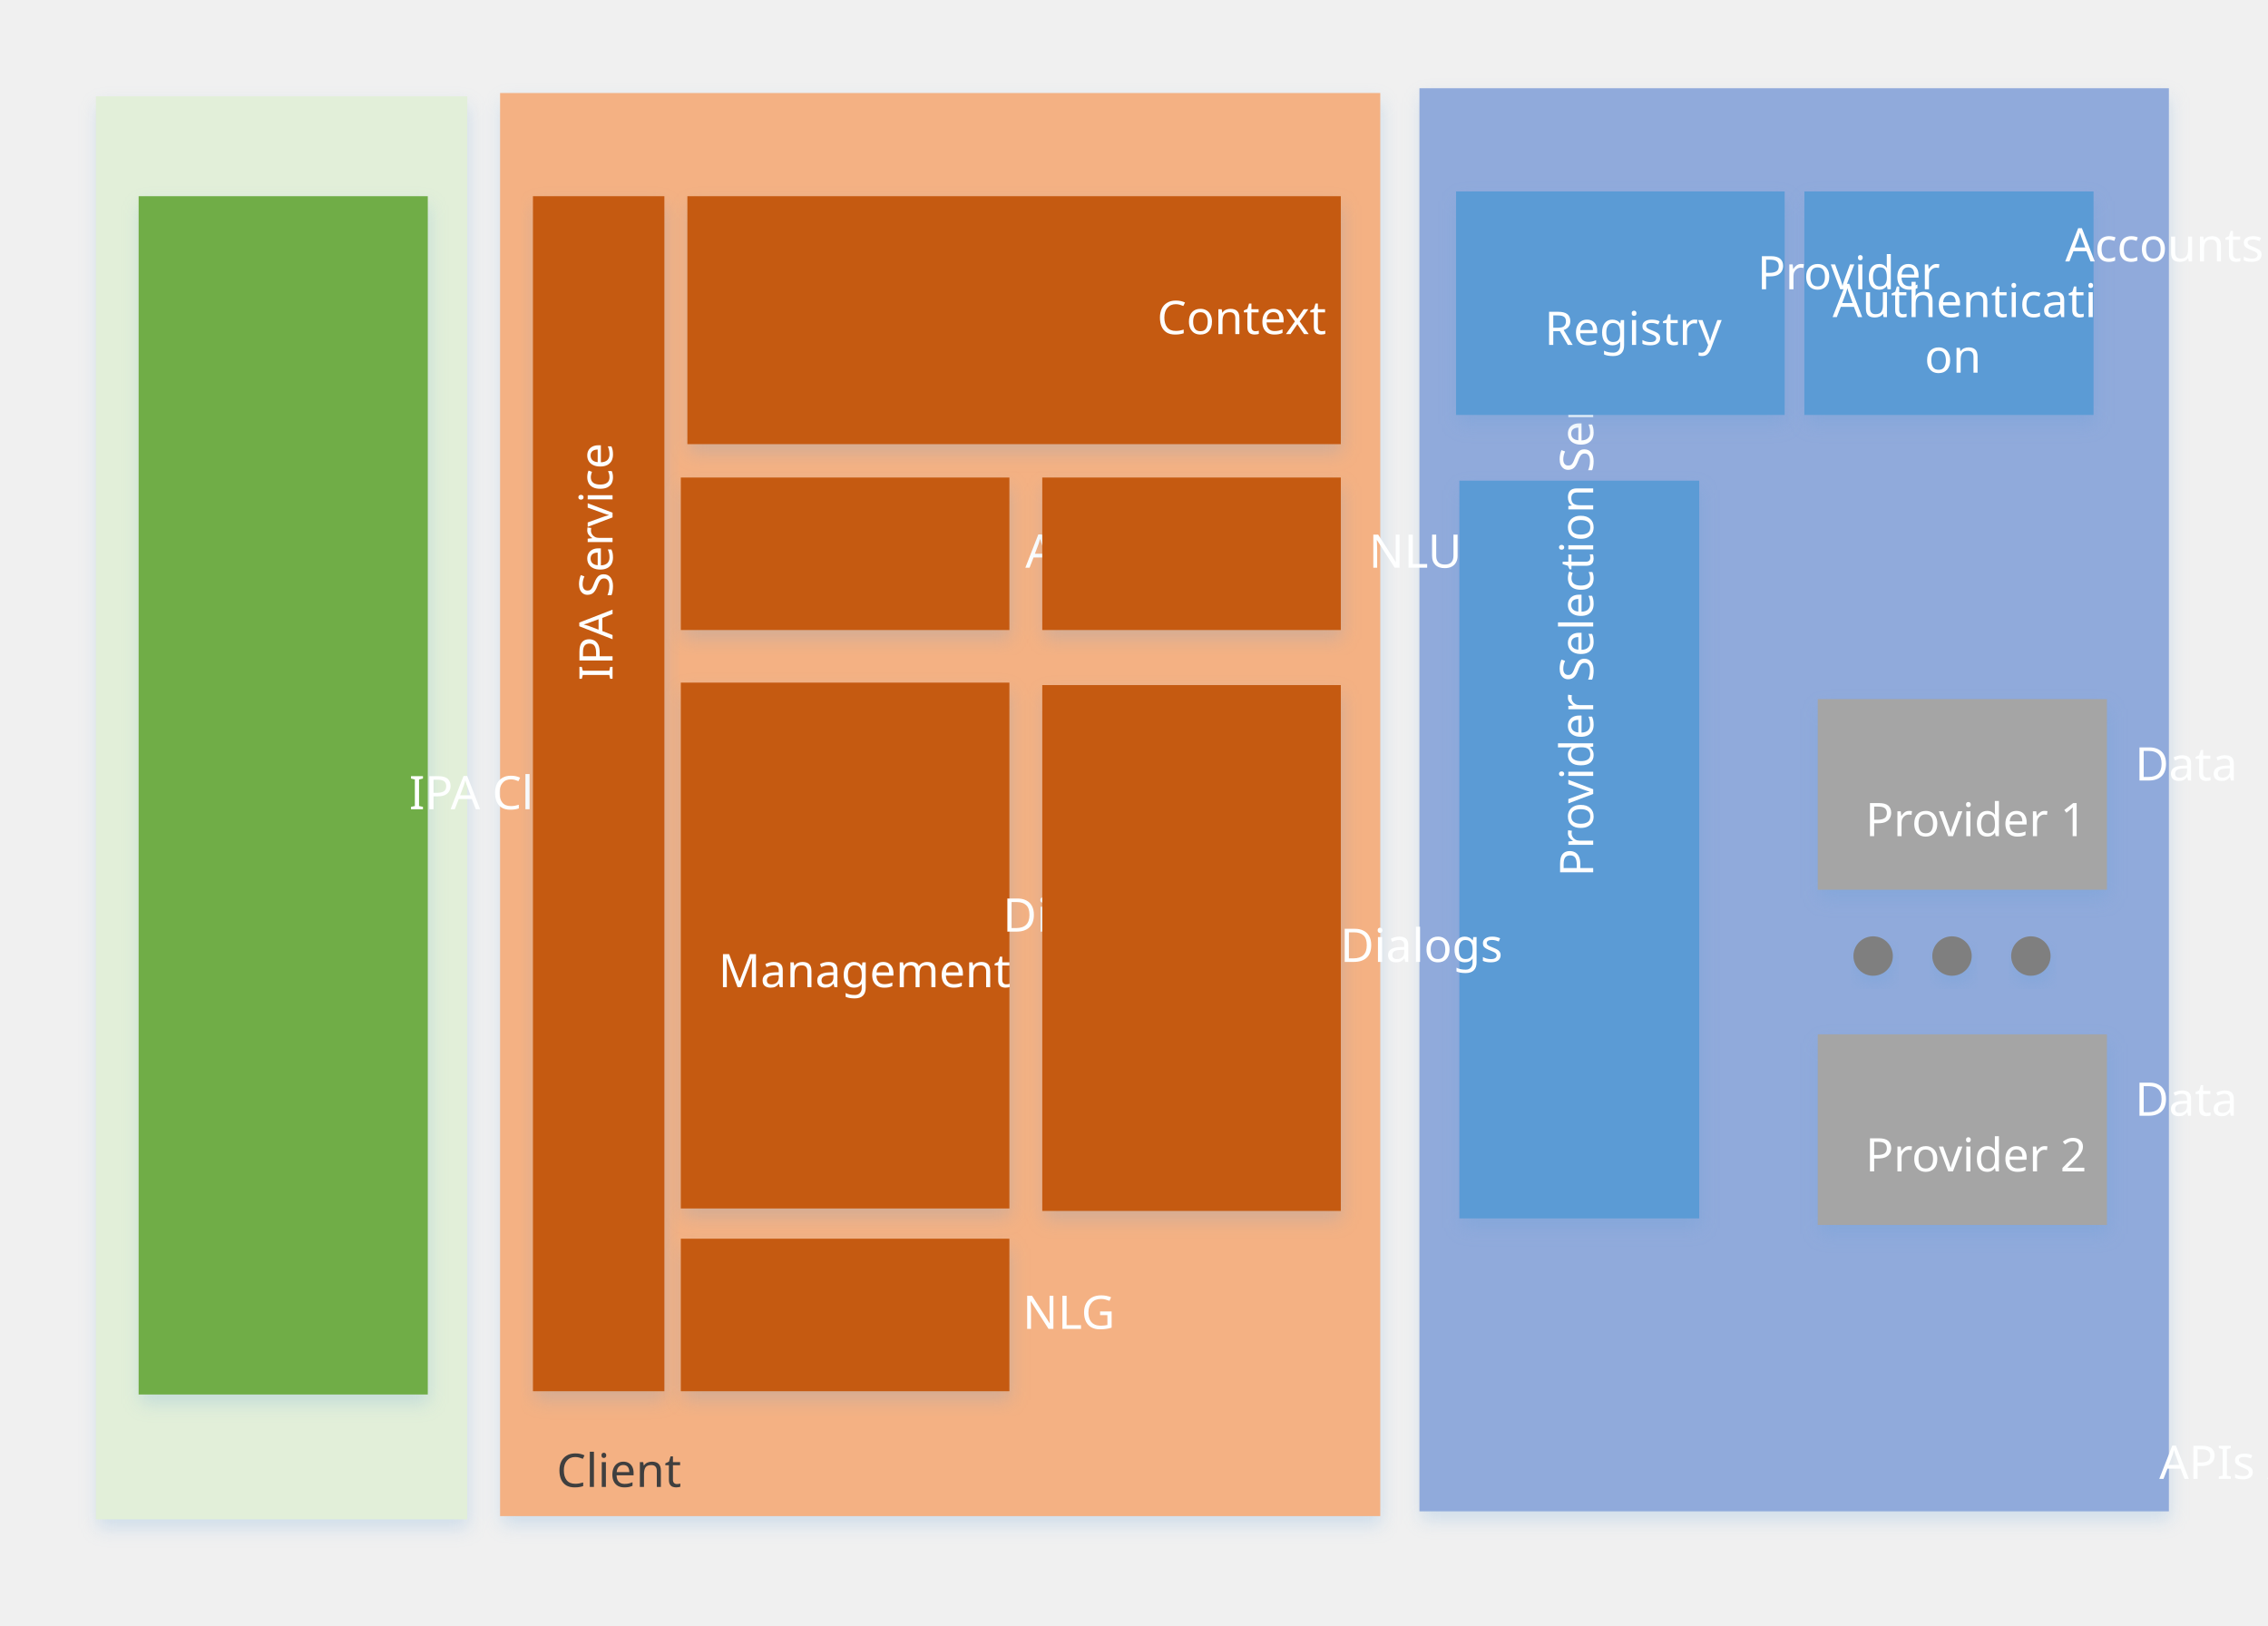
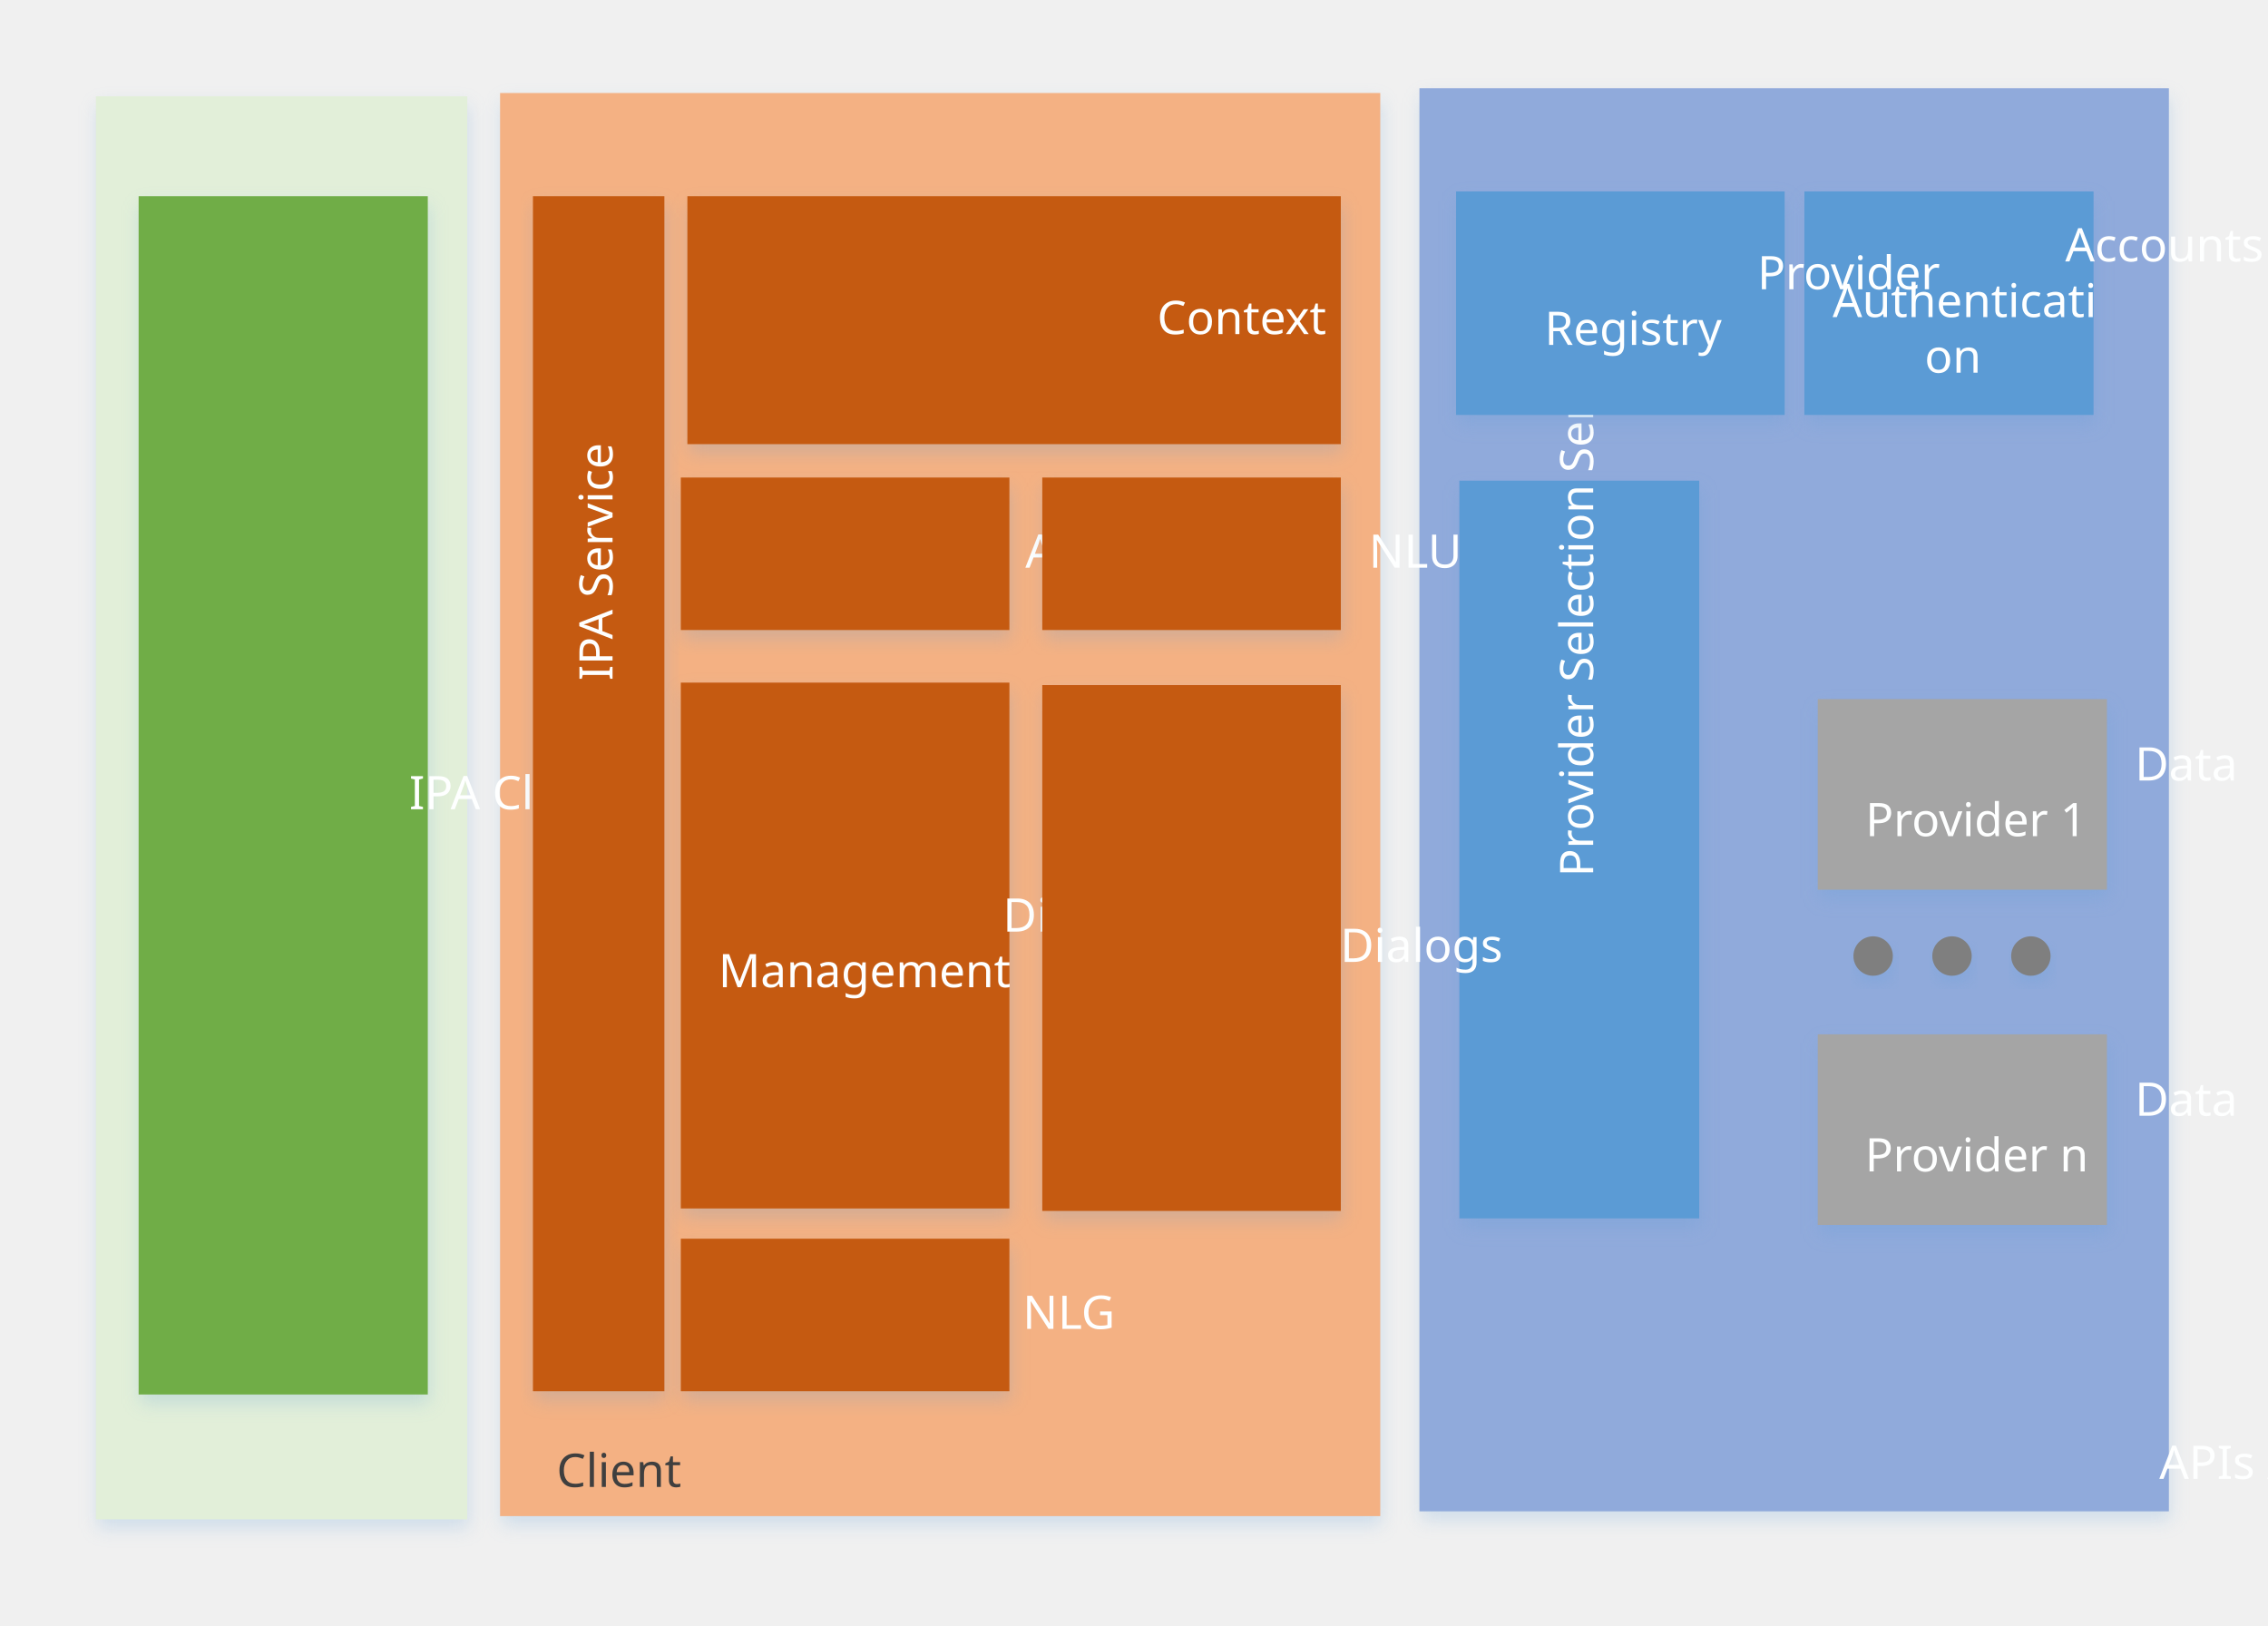
<svg xmlns="http://www.w3.org/2000/svg" xmlns:ns1="http://schemas.microsoft.com/visio/2003/SVGExtensions/" width="6.793in" height="4.869in" viewBox="0 0 489.062 350.586" xml:space="preserve" color-interpolation-filters="sRGB" class="st16">
  <ns1:documentProperties ns1:langID="1033" ns1:metric="true" ns1:viewMarkup="false">
    <ns1:userDefs>
      <ns1:ud ns1:nameU="msvSubprocessMaster" ns1:prompt="" ns1:val="VT4(Rectangle)" />
      <ns1:ud ns1:nameU="msvNoAutoConnect" ns1:val="VT0(1):26" />
    </ns1:userDefs>
  </ns1:documentProperties>
  <style type="text/css">
	
		.st1 {visibility:visible}
		.st2 {fill:#5b9bd5;fill-opacity:0.22;filter:url(#filter_2);stroke:none}
		.st3 {fill:#f4b183;stroke:none;stroke-width:1}
		.st4 {fill:#ffffff;font-family:Calibri;font-size:0.833em}
		.st5 {fill:#90aadb;stroke:none;stroke-width:1}
		.st6 {fill:#feffff;font-family:Calibri;font-size:0.833em}
		.st7 {fill:#e2efd9;stroke:none;stroke-width:1}
		.st8 {fill:#3f3f3f;font-family:Calibri;font-size:0.833em}
		.st9 {fill:#70ad47;stroke:none;stroke-width:0.25}
		.st10 {fill:#c55a11;stroke:none;stroke-width:0.25}
		.st11 {font-size:1em}
		.st12 {fill:#a5a5a5;stroke:none;stroke-width:0.25}
		.st13 {stroke:none;stroke-linecap:round;stroke-linejoin:round;stroke-width:1}
		.st14 {fill:#7f7f7f;stroke:none;stroke-width:0.25}
		.st15 {fill:#5b9bd5;stroke:none;stroke-width:0.25}
		.st16 {fill:none;fill-rule:evenodd;font-size:12px;overflow:visible;stroke-linecap:square;stroke-miterlimit:3}
	
	</style>
  <defs id="Filters">
    <filter id="filter_2">
      <feGaussianBlur stdDeviation="2" />
    </filter>
  </defs>
  <g ns1:mID="0" ns1:index="1" ns1:groupContext="foregroundPage">
    <ns1:userDefs>
      <ns1:ud ns1:nameU="msvThemeOrder" ns1:val="VT0(0):26" />
    </ns1:userDefs>
    <ns1:pageProperties ns1:drawingScale="0.0393701" ns1:pageScale="0.0393701" ns1:drawingUnits="24" ns1:shadowOffsetX="8.50394" ns1:shadowOffsetY="-8.50394" />
    <ns1:layer ns1:name="Annotations" ns1:index="0" />
    <ns1:layer ns1:name="Connector" ns1:index="1" />
    <g id="shape47-1" ns1:mID="47" ns1:groupContext="shape" transform="translate(107.82,-23.6815)">
      <ns1:userDefs>
        <ns1:ud ns1:nameU="visVersion" ns1:val="VT0(15):26" />
      </ns1:userDefs>
      <ns1:textBlock ns1:margins="rect(4,4,4,4)" ns1:tabSpace="42.5197" ns1:verticalAlign="2" />
      <ns1:textRect cx="94.909" cy="197.161" width="189.82" height="306.85" />
      <g id="shadow47-2" ns1:groupContext="shadow" ns1:shadowOffsetX="0.345598" ns1:shadowOffsetY="-1.97279" ns1:shadowType="1" transform="matrix(1,0,0,1,0.345598,1.97279)" class="st1">
        <rect x="0" y="43.736" width="189.818" height="306.85" class="st2" />
      </g>
      <rect x="0" y="43.736" width="189.818" height="306.85" class="st3" />
      <text x="160.31" y="343.59" class="st4" ns1:langID="1031">
        <ns1:paragraph ns1:horizAlign="2" />
        <ns1:tabList />Dialog</text>
    </g>
    <g id="shape48-7" ns1:mID="48" ns1:groupContext="shape" transform="translate(306.09,-24.7087)">
      <ns1:userDefs>
        <ns1:ud ns1:nameU="visVersion" ns1:val="VT0(15):26" />
      </ns1:userDefs>
      <ns1:textBlock ns1:margins="rect(4,4,4,4)" ns1:tabSpace="42.5197" ns1:verticalAlign="2" />
      <ns1:textRect cx="80.813" cy="197.161" width="161.63" height="306.85" />
      <g id="shadow48-8" ns1:groupContext="shadow" ns1:shadowOffsetX="0.345598" ns1:shadowOffsetY="-1.97279" ns1:shadowType="1" transform="matrix(1,0,0,1,0.345598,1.97279)" class="st1">
        <rect x="0" y="43.736" width="161.626" height="306.85" class="st2" />
      </g>
      <rect x="0" y="43.736" width="161.626" height="306.85" class="st5" />
      <text x="112.78" y="343.59" class="st6" ns1:langID="1031">
        <ns1:paragraph ns1:horizAlign="2" />
        <ns1:tabList />APIs / Data</text>
    </g>
    <g id="shape50-13" ns1:mID="50" ns1:groupContext="shape" transform="translate(20.6544,-22.9728)">
      <ns1:userDefs>
        <ns1:ud ns1:nameU="visVersion" ns1:val="VT0(15):26" />
      </ns1:userDefs>
      <ns1:textBlock ns1:margins="rect(4,4,4,4)" ns1:tabSpace="42.5197" ns1:verticalAlign="2" />
      <ns1:textRect cx="40.039" cy="197.161" width="80.08" height="306.85" />
      <g id="shadow50-14" ns1:groupContext="shadow" ns1:shadowOffsetX="0.345598" ns1:shadowOffsetY="-1.97279" ns1:shadowType="1" transform="matrix(1,0,0,1,0.345598,1.97279)" class="st1">
        <rect x="0" y="43.736" width="80.079" height="306.85" class="st2" />
      </g>
      <rect x="0" y="43.736" width="80.079" height="306.85" class="st7" />
      <text x="52.58" y="343.59" class="st8" ns1:langID="1031">
        <ns1:paragraph ns1:horizAlign="2" />
        <ns1:tabList />Client</text>
    </g>
    <g id="shape1-19" ns1:mID="1" ns1:groupContext="shape" transform="translate(29.867,-49.9019)">
      <ns1:userDefs>
        <ns1:ud ns1:nameU="visVersion" ns1:val="VT0(15):26" />
      </ns1:userDefs>
      <ns1:textBlock ns1:margins="rect(4,4,4,4)" ns1:tabSpace="42.5197" />
      <ns1:textRect cx="31.181" cy="221.397" width="62.37" height="258.378" />
      <g id="shadow1-20" ns1:groupContext="shadow" ns1:shadowOffsetX="0.345598" ns1:shadowOffsetY="-1.97279" ns1:shadowType="1" transform="matrix(1,0,0,1,0.345598,1.97279)" class="st1">
        <rect x="0" y="92.208" width="62.362" height="258.378" class="st2" />
      </g>
      <rect x="0" y="92.208" width="62.362" height="258.378" class="st9" />
      <text x="11.56" y="224.4" class="st6" ns1:langID="1031">
        <ns1:paragraph ns1:horizAlign="1" />
        <ns1:tabList />IPA Client</text>
    </g>
    <g id="shape2-25" ns1:mID="2" ns1:groupContext="shape" transform="translate(-207.333,299.976) rotate(-90)">
      <ns1:userDefs>
        <ns1:ud ns1:nameU="visVersion" ns1:val="VT0(15):26" />
      </ns1:userDefs>
      <ns1:textBlock ns1:margins="rect(4,4,4,4)" ns1:tabSpace="42.5197" />
      <ns1:textRect cx="128.835" cy="336.413" width="257.67" height="28.346" />
      <g id="shadow2-26" ns1:groupContext="shadow" ns1:shadowOffsetX="0.345598" ns1:shadowOffsetY="-1.97279" ns1:shadowType="1" transform="matrix(1,0,0,1,-1.97279,0.345598)" class="st1">
        <rect x="0" y="322.24" width="257.669" height="28.346" class="st2" />
      </g>
      <rect x="0" y="322.24" width="257.669" height="28.346" class="st10" />
      <text x="106.43" y="339.41" class="st6" ns1:langID="1031">
        <ns1:paragraph ns1:horizAlign="1" />
        <ns1:tabList />IPA Service</text>
    </g>
    <g id="shape3-31" ns1:mID="3" ns1:groupContext="shape" transform="translate(146.796,-90.0122)">
      <ns1:userDefs>
        <ns1:ud ns1:nameU="visVersion" ns1:val="VT0(15):26" />
      </ns1:userDefs>
      <ns1:textBlock ns1:margins="rect(4,4,4,4)" ns1:tabSpace="42.5197" />
      <ns1:textRect cx="35.433" cy="293.893" width="70.87" height="113.386" />
      <g id="shadow3-32" ns1:groupContext="shadow" ns1:shadowOffsetX="0.345598" ns1:shadowOffsetY="-1.97279" ns1:shadowType="1" transform="matrix(1,0,0,1,0.345598,1.97279)" class="st1">
        <rect x="0" y="237.2" width="70.866" height="113.386" class="st2" />
      </g>
      <rect x="0" y="237.2" width="70.866" height="113.386" class="st10" />
      <text x="22.68" y="290.89" class="st6" ns1:langID="1031">
        <ns1:paragraph ns1:horizAlign="1" />
        <ns1:tabList />Dialog <tspan x="8.12" dy="1.2em" class="st11">Management</tspan>
      </text>
    </g>
    <g id="shape22-38" ns1:mID="22" ns1:groupContext="shape" transform="translate(391.993,-158.74)">
      <ns1:userDefs>
        <ns1:ud ns1:nameU="visVersion" ns1:val="VT0(15):26" />
      </ns1:userDefs>
      <ns1:textBlock ns1:margins="rect(4,4,4,4)" ns1:tabSpace="42.5197" />
      <ns1:textRect cx="31.181" cy="330.035" width="62.37" height="41.102" />
      <g id="shadow22-39" ns1:groupContext="shadow" ns1:shadowOffsetX="0.345598" ns1:shadowOffsetY="-1.97279" ns1:shadowType="1" transform="matrix(1,0,0,1,0.345598,1.97279)" class="st1">
        <rect x="0" y="309.484" width="62.362" height="41.102" class="st2" />
      </g>
      <rect x="0" y="309.484" width="62.362" height="41.102" class="st12" />
      <text x="21.64" y="327.04" class="st6" ns1:langID="1031">
        <ns1:paragraph ns1:horizAlign="1" />
        <ns1:tabList />Data <tspan x="10.29" dy="1.2em" class="st11">Provider </tspan>1</text>
    </g>
    <g id="shape30-45" ns1:mID="30" ns1:groupContext="shape" transform="translate(-240.995,290.763) rotate(-90)">
      <path d="M0 350.59 L0 350.59" class="st13" />
    </g>
    <g id="shape39-48" ns1:mID="39" ns1:groupContext="shape" transform="translate(391.993,-86.4567)">
      <ns1:userDefs>
        <ns1:ud ns1:nameU="visVersion" ns1:val="VT0(15):26" />
      </ns1:userDefs>
      <ns1:textBlock ns1:margins="rect(4,4,4,4)" ns1:tabSpace="42.5197" />
      <ns1:textRect cx="31.181" cy="330.035" width="62.37" height="41.102" />
      <g id="shadow39-49" ns1:groupContext="shadow" ns1:shadowOffsetX="0.345598" ns1:shadowOffsetY="-1.97279" ns1:shadowType="1" transform="matrix(1,0,0,1,0.345598,1.97279)" class="st1">
        <rect x="0" y="309.484" width="62.362" height="41.102" class="st2" />
      </g>
      <rect x="0" y="309.484" width="62.362" height="41.102" class="st12" />
      <text x="21.64" y="327.04" class="st6" ns1:langID="1031">
        <ns1:paragraph ns1:horizAlign="1" />
-         <ns1:tabList />Data <tspan x="10.29" dy="1.2em" class="st11">Provider </tspan>2</text>
+         <ns1:tabList />Data <tspan x="10.2" dy="1.2em" class="st11">Provider n</tspan>
+       </text>
    </g>
    <g id="shape41-55" ns1:mID="41" ns1:groupContext="shape" transform="translate(399.685,-140.315)">
      <ns1:userDefs>
        <ns1:ud ns1:nameU="visVersion" ns1:val="VT0(15):26" />
      </ns1:userDefs>
      <g id="shadow41-56" ns1:groupContext="shadow" ns1:shadowOffsetX="0.345598" ns1:shadowOffsetY="-1.97279" ns1:shadowType="1" transform="matrix(1,0,0,1,0.345598,1.97279)" class="st1">
        <path d="M0 346.33 A4.252 4.252 0 0 1 8.5 346.33 A4.252 4.252 0 1 1 0 346.33 Z" class="st2" />
      </g>
      <path d="M0 346.33 A4.252 4.252 0 0 1 8.5 346.33 A4.252 4.252 0 1 1 0 346.33 Z" class="st14" />
    </g>
    <g id="shape42-60" ns1:mID="42" ns1:groupContext="shape" transform="translate(416.693,-140.315)">
      <ns1:userDefs>
        <ns1:ud ns1:nameU="visVersion" ns1:val="VT0(15):26" />
      </ns1:userDefs>
      <g id="shadow42-61" ns1:groupContext="shadow" ns1:shadowOffsetX="0.345598" ns1:shadowOffsetY="-1.97279" ns1:shadowType="1" transform="matrix(1,0,0,1,0.345598,1.97279)" class="st1">
        <path d="M0 346.33 A4.252 4.252 0 0 1 8.5 346.33 A4.252 4.252 0 1 1 0 346.33 Z" class="st2" />
      </g>
      <path d="M0 346.33 A4.252 4.252 0 0 1 8.5 346.33 A4.252 4.252 0 1 1 0 346.33 Z" class="st14" />
    </g>
    <g id="shape43-65" ns1:mID="43" ns1:groupContext="shape" transform="translate(433.701,-140.315)">
      <ns1:userDefs>
        <ns1:ud ns1:nameU="visVersion" ns1:val="VT0(15):26" />
      </ns1:userDefs>
      <g id="shadow43-66" ns1:groupContext="shadow" ns1:shadowOffsetX="0.345598" ns1:shadowOffsetY="-1.97279" ns1:shadowType="1" transform="matrix(1,0,0,1,0.345598,1.97279)" class="st1">
        <path d="M0 346.33 A4.252 4.252 0 0 1 8.5 346.33 A4.252 4.252 0 1 1 0 346.33 Z" class="st2" />
      </g>
      <path d="M0 346.33 A4.252 4.252 0 0 1 8.5 346.33 A4.252 4.252 0 1 1 0 346.33 Z" class="st14" />
    </g>
    <g id="shape45-70" ns1:mID="45" ns1:groupContext="shape" transform="translate(15.8433,262.712) rotate(-90)">
      <ns1:userDefs>
        <ns1:ud ns1:nameU="visVersion" ns1:val="VT0(15):26" />
      </ns1:userDefs>
      <ns1:textBlock ns1:margins="rect(4,4,4,4)" ns1:tabSpace="42.5197" />
      <ns1:textRect cx="79.535" cy="324.72" width="159.08" height="51.732" />
      <g id="shadow45-71" ns1:groupContext="shadow" ns1:shadowOffsetX="0.345598" ns1:shadowOffsetY="-1.97279" ns1:shadowType="1" transform="matrix(1,0,0,1,-1.97279,0.345598)" class="st1">
        <rect x="0" y="298.854" width="159.071" height="51.732" class="st2" />
      </g>
      <rect x="0" y="298.854" width="159.071" height="51.732" class="st15" />
      <text x="26.89" y="327.72" class="st6" ns1:langID="1031">
        <ns1:paragraph ns1:horizAlign="1" />
        <ns1:tabList />Provider Selection Service</text>
    </g>
    <g id="shape59-76" ns1:mID="59" ns1:groupContext="shape" transform="translate(146.796,-214.737)">
      <ns1:userDefs>
        <ns1:ud ns1:nameU="visVersion" ns1:val="VT0(15):26" />
      </ns1:userDefs>
      <ns1:textBlock ns1:margins="rect(4,4,4,4)" ns1:tabSpace="42.5197" />
      <ns1:textRect cx="35.433" cy="334.145" width="70.87" height="32.882" />
      <g id="shadow59-77" ns1:groupContext="shadow" ns1:shadowOffsetX="0.345598" ns1:shadowOffsetY="-1.97279" ns1:shadowType="1" transform="matrix(1,0,0,1,0.345598,1.97279)" class="st1">
        <rect x="0" y="317.704" width="70.866" height="32.882" class="st2" />
      </g>
      <rect x="0" y="317.704" width="70.866" height="32.882" class="st10" />
      <text x="27.53" y="337.15" class="st6" ns1:langID="1031">
        <ns1:paragraph ns1:horizAlign="1" />
        <ns1:tabList />ASR</text>
    </g>
    <g id="shape60-82" ns1:mID="60" ns1:groupContext="shape" transform="translate(146.796,-50.6106)">
      <ns1:userDefs>
        <ns1:ud ns1:nameU="visVersion" ns1:val="VT0(15):26" />
      </ns1:userDefs>
      <ns1:textBlock ns1:margins="rect(4,4,4,4)" ns1:tabSpace="42.5197" />
      <ns1:textRect cx="35.433" cy="334.145" width="70.87" height="32.882" />
      <g id="shadow60-83" ns1:groupContext="shadow" ns1:shadowOffsetX="0.345598" ns1:shadowOffsetY="-1.97279" ns1:shadowType="1" transform="matrix(1,0,0,1,0.345598,1.97279)" class="st1">
        <rect x="0" y="317.704" width="70.866" height="32.882" class="st2" />
      </g>
      <rect x="0" y="317.704" width="70.866" height="32.882" class="st10" />
      <text x="26.95" y="337.15" class="st6" ns1:langID="1031">
        <ns1:paragraph ns1:horizAlign="1" />
        <ns1:tabList />NLG</text>
    </g>
    <g id="shape65-88" ns1:mID="65" ns1:groupContext="shape" transform="translate(224.749,-214.737)">
      <ns1:userDefs>
        <ns1:ud ns1:nameU="visVersion" ns1:val="VT0(15):26" />
      </ns1:userDefs>
      <ns1:textBlock ns1:margins="rect(4,4,4,4)" ns1:tabSpace="42.5197" />
      <ns1:textRect cx="32.193" cy="334.145" width="64.39" height="32.882" />
      <g id="shadow65-89" ns1:groupContext="shadow" ns1:shadowOffsetX="0.345598" ns1:shadowOffsetY="-1.97279" ns1:shadowType="1" transform="matrix(1,0,0,1,0.345598,1.97279)" class="st1">
        <rect x="0" y="317.704" width="64.385" height="32.882" class="st2" />
      </g>
      <rect x="0" y="317.704" width="64.385" height="32.882" class="st10" />
      <text x="23.65" y="337.15" class="st6" ns1:langID="1031">
        <ns1:paragraph ns1:horizAlign="1" />
        <ns1:tabList />NLU</text>
    </g>
    <g id="shape68-94" ns1:mID="68" ns1:groupContext="shape" transform="translate(148.213,-254.818)">
      <ns1:userDefs>
        <ns1:ud ns1:nameU="visVersion" ns1:val="VT0(15):26" />
      </ns1:userDefs>
      <ns1:textBlock ns1:margins="rect(4,4,4,4)" ns1:tabSpace="42.5197" />
      <ns1:textRect cx="70.46" cy="323.856" width="140.93" height="53.461" />
      <g id="shadow68-95" ns1:groupContext="shadow" ns1:shadowOffsetX="0.345598" ns1:shadowOffsetY="-1.97279" ns1:shadowType="1" transform="matrix(1,0,0,1,0.345598,1.97279)" class="st1">
        <rect x="0" y="297.125" width="140.92" height="53.461" class="st2" />
      </g>
      <rect x="0" y="297.125" width="140.92" height="53.461" class="st10" />
      <text x="54.53" y="326.86" class="st6" ns1:langID="1031">
        <ns1:paragraph ns1:horizAlign="1" />
        <ns1:tabList />Context</text>
    </g>
    <g id="shape69-100" ns1:mID="69" ns1:groupContext="shape" transform="translate(224.749,-89.4807)">
      <ns1:userDefs>
        <ns1:ud ns1:nameU="visVersion" ns1:val="VT0(15):26" />
      </ns1:userDefs>
      <ns1:textBlock ns1:margins="rect(4,4,4,4)" ns1:tabSpace="42.5197" />
      <ns1:textRect cx="32.193" cy="293.893" width="64.39" height="113.386" />
      <g id="shadow69-101" ns1:groupContext="shadow" ns1:shadowOffsetX="0.345598" ns1:shadowOffsetY="-1.97279" ns1:shadowType="1" transform="matrix(1,0,0,1,0.345598,1.97279)" class="st1">
        <rect x="0" y="237.2" width="64.385" height="113.386" class="st2" />
      </g>
      <rect x="0" y="237.2" width="64.385" height="113.386" class="st10" />
      <text x="17.48" y="296.89" class="st6" ns1:langID="1031">
        <ns1:paragraph ns1:horizAlign="1" />
        <ns1:tabList />Dialogs</text>
    </g>
    <g id="shape78-106" ns1:mID="78" ns1:groupContext="shape" transform="translate(389.107,-261.118)">
      <ns1:userDefs>
        <ns1:ud ns1:nameU="visVersion" ns1:val="VT0(15):26" />
      </ns1:userDefs>
      <ns1:textBlock ns1:margins="rect(4,4,4,4)" ns1:tabSpace="42.5197" />
      <ns1:textRect cx="31.181" cy="326.492" width="62.37" height="48.189" />
      <g id="shadow78-107" ns1:groupContext="shadow" ns1:shadowOffsetX="0.345598" ns1:shadowOffsetY="-1.97279" ns1:shadowType="1" transform="matrix(1,0,0,1,0.345598,1.97279)" class="st1">
        <rect x="0" y="302.397" width="62.362" height="48.189" class="st2" />
      </g>
      <rect x="0" y="302.397" width="62.362" height="48.189" class="st15" />
      <text x="9.48" y="317.49" class="st6" ns1:langID="1031">
        <ns1:paragraph ns1:horizAlign="1" />
        <ns1:tabList />Accounts /<ns1:newlineChar />
        <tspan x="6.09" dy="1.2em" class="st11">Authenticati</tspan>
        <tspan x="25.92" dy="1.2em" class="st11">on</tspan>
      </text>
    </g>
    <g id="shape79-114" ns1:mID="79" ns1:groupContext="shape" transform="translate(313.989,-261.118)">
      <ns1:userDefs>
        <ns1:ud ns1:nameU="visVersion" ns1:val="VT0(15):26" />
      </ns1:userDefs>
      <ns1:textBlock ns1:margins="rect(4,4,4,4)" ns1:tabSpace="42.5197" />
      <ns1:textRect cx="35.433" cy="326.492" width="70.87" height="48.189" />
      <g id="shadow79-115" ns1:groupContext="shadow" ns1:shadowOffsetX="0.345598" ns1:shadowOffsetY="-1.97279" ns1:shadowType="1" transform="matrix(1,0,0,1,0.345598,1.97279)" class="st1">
        <rect x="0" y="302.397" width="70.866" height="48.189" class="st2" />
      </g>
      <rect x="0" y="302.397" width="70.866" height="48.189" class="st15" />
      <text x="18.21" y="323.49" class="st6" ns1:langID="1031">
        <ns1:paragraph ns1:horizAlign="1" />
        <ns1:tabList />Provider<ns1:newlineChar />
        <tspan x="19.09" dy="1.2em" class="st11">Registry</tspan>
      </text>
    </g>
  </g>
</svg>
